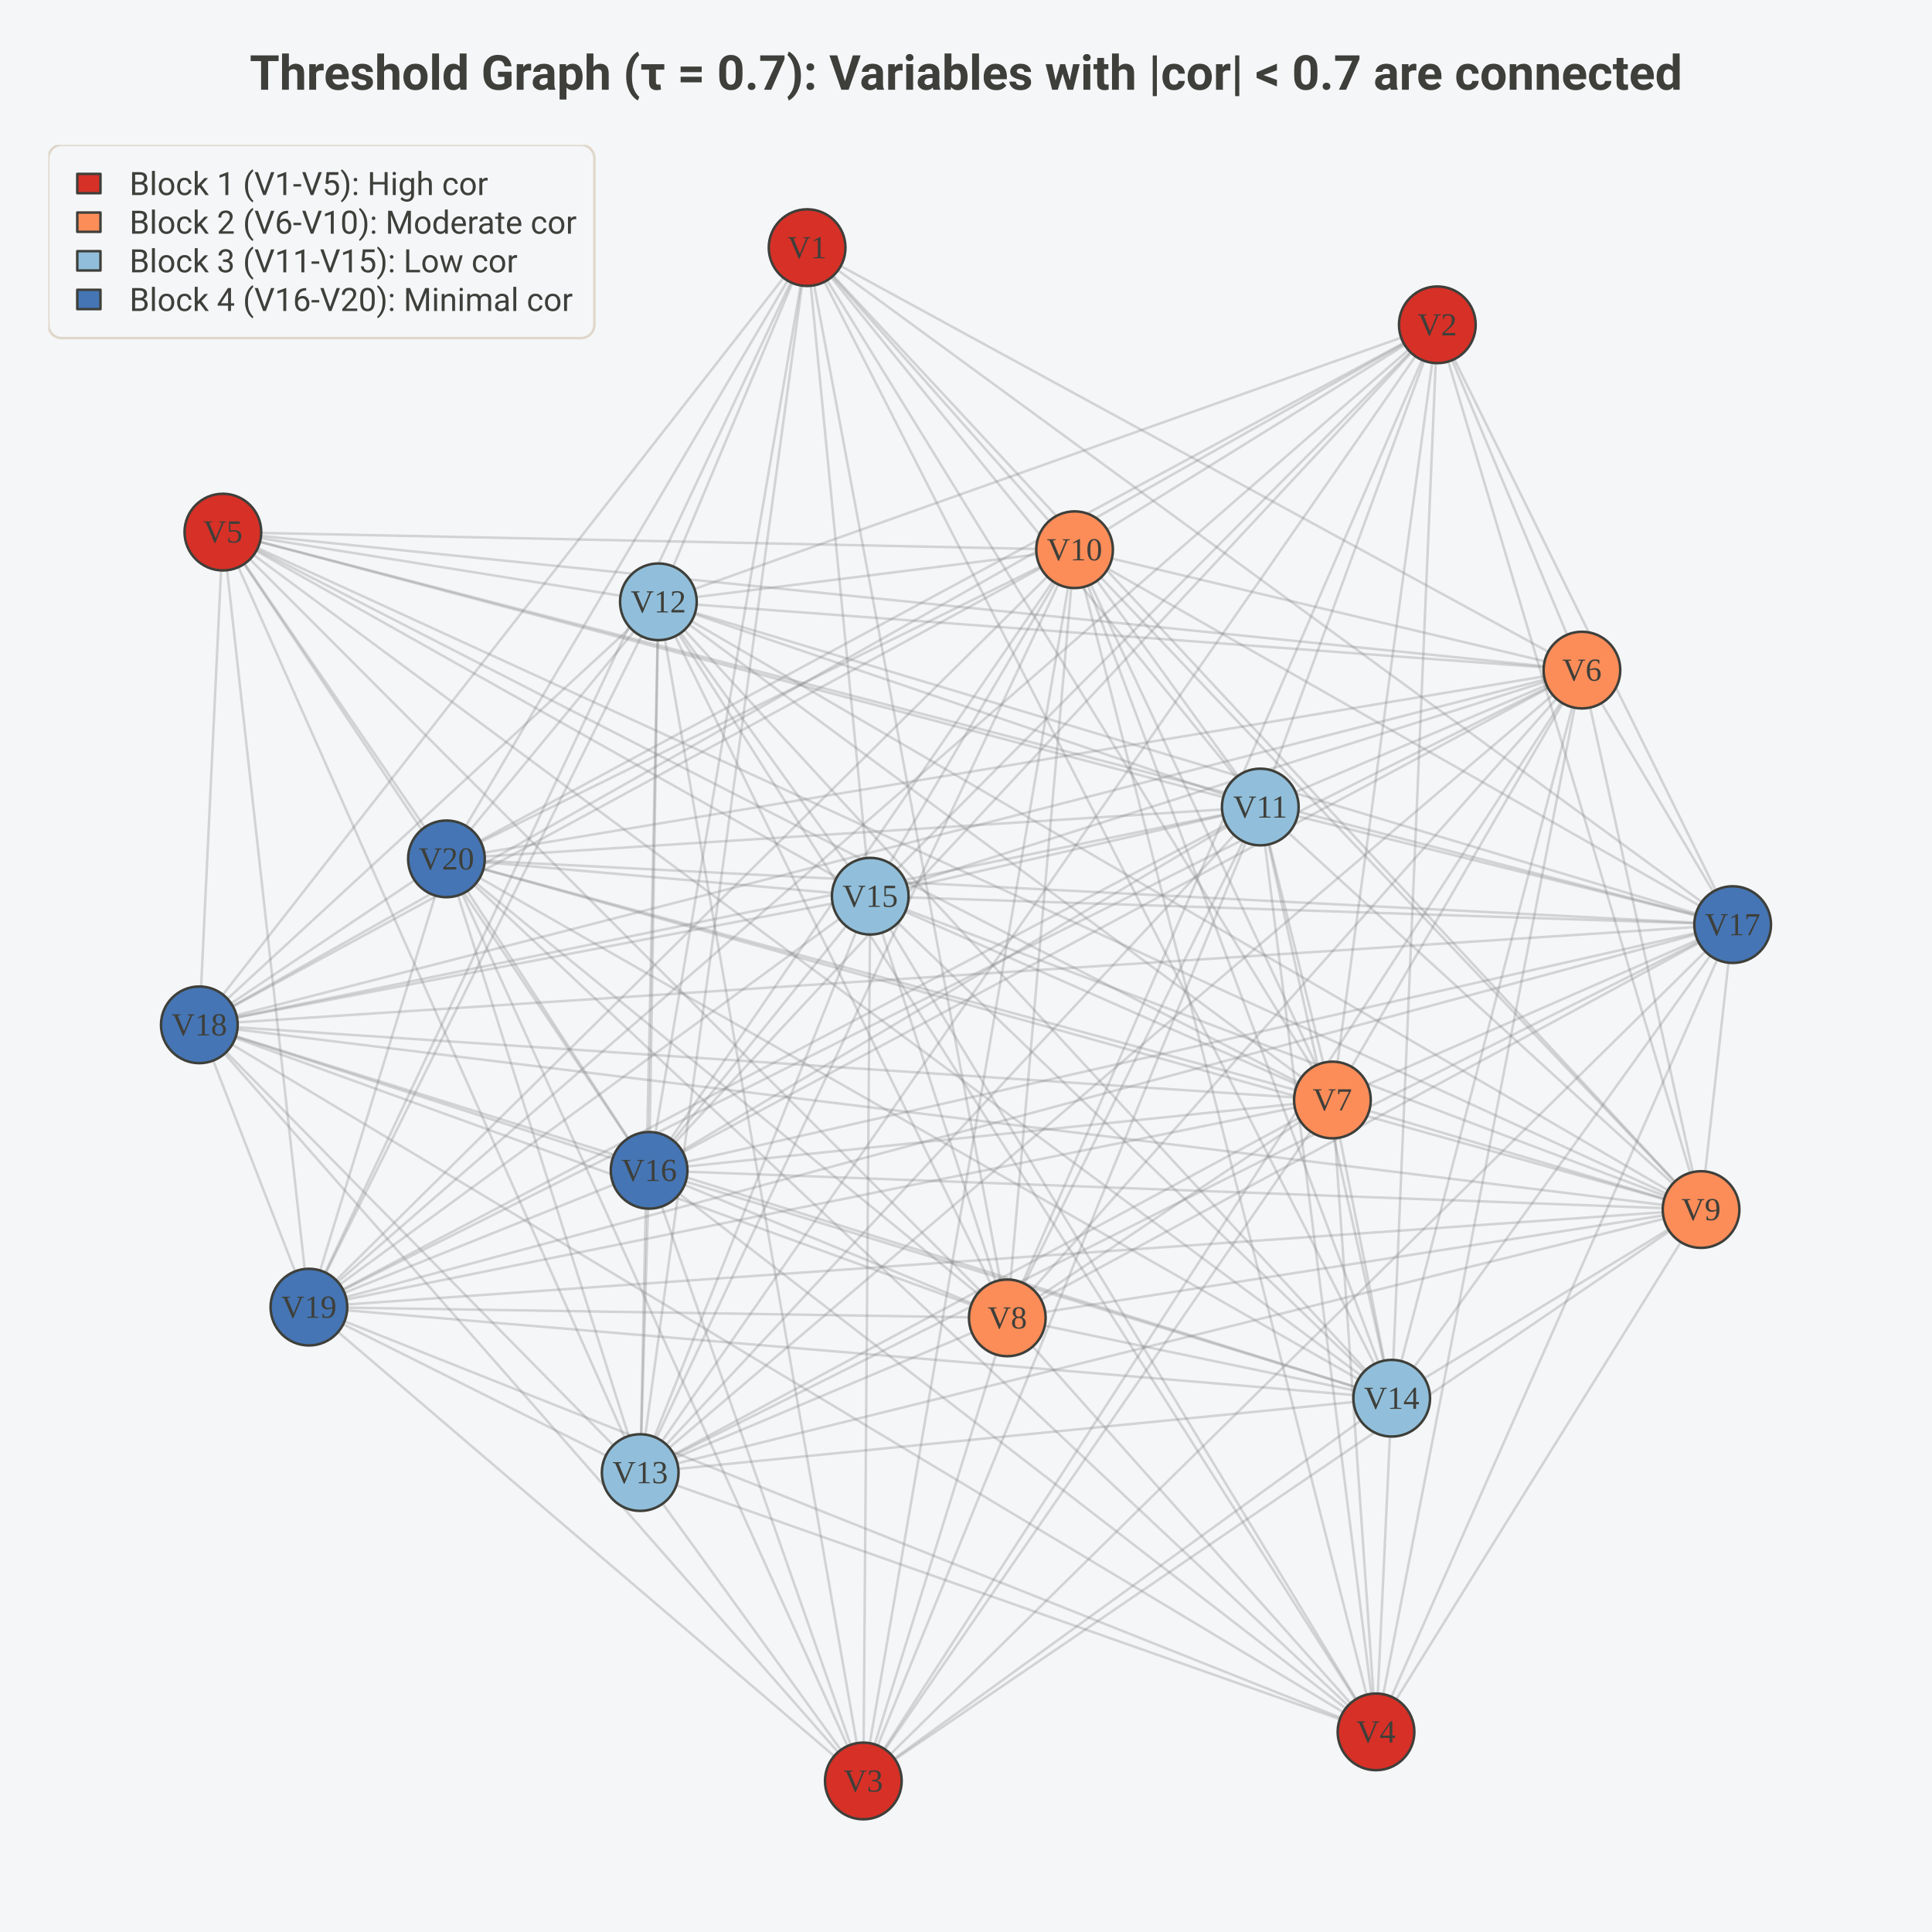
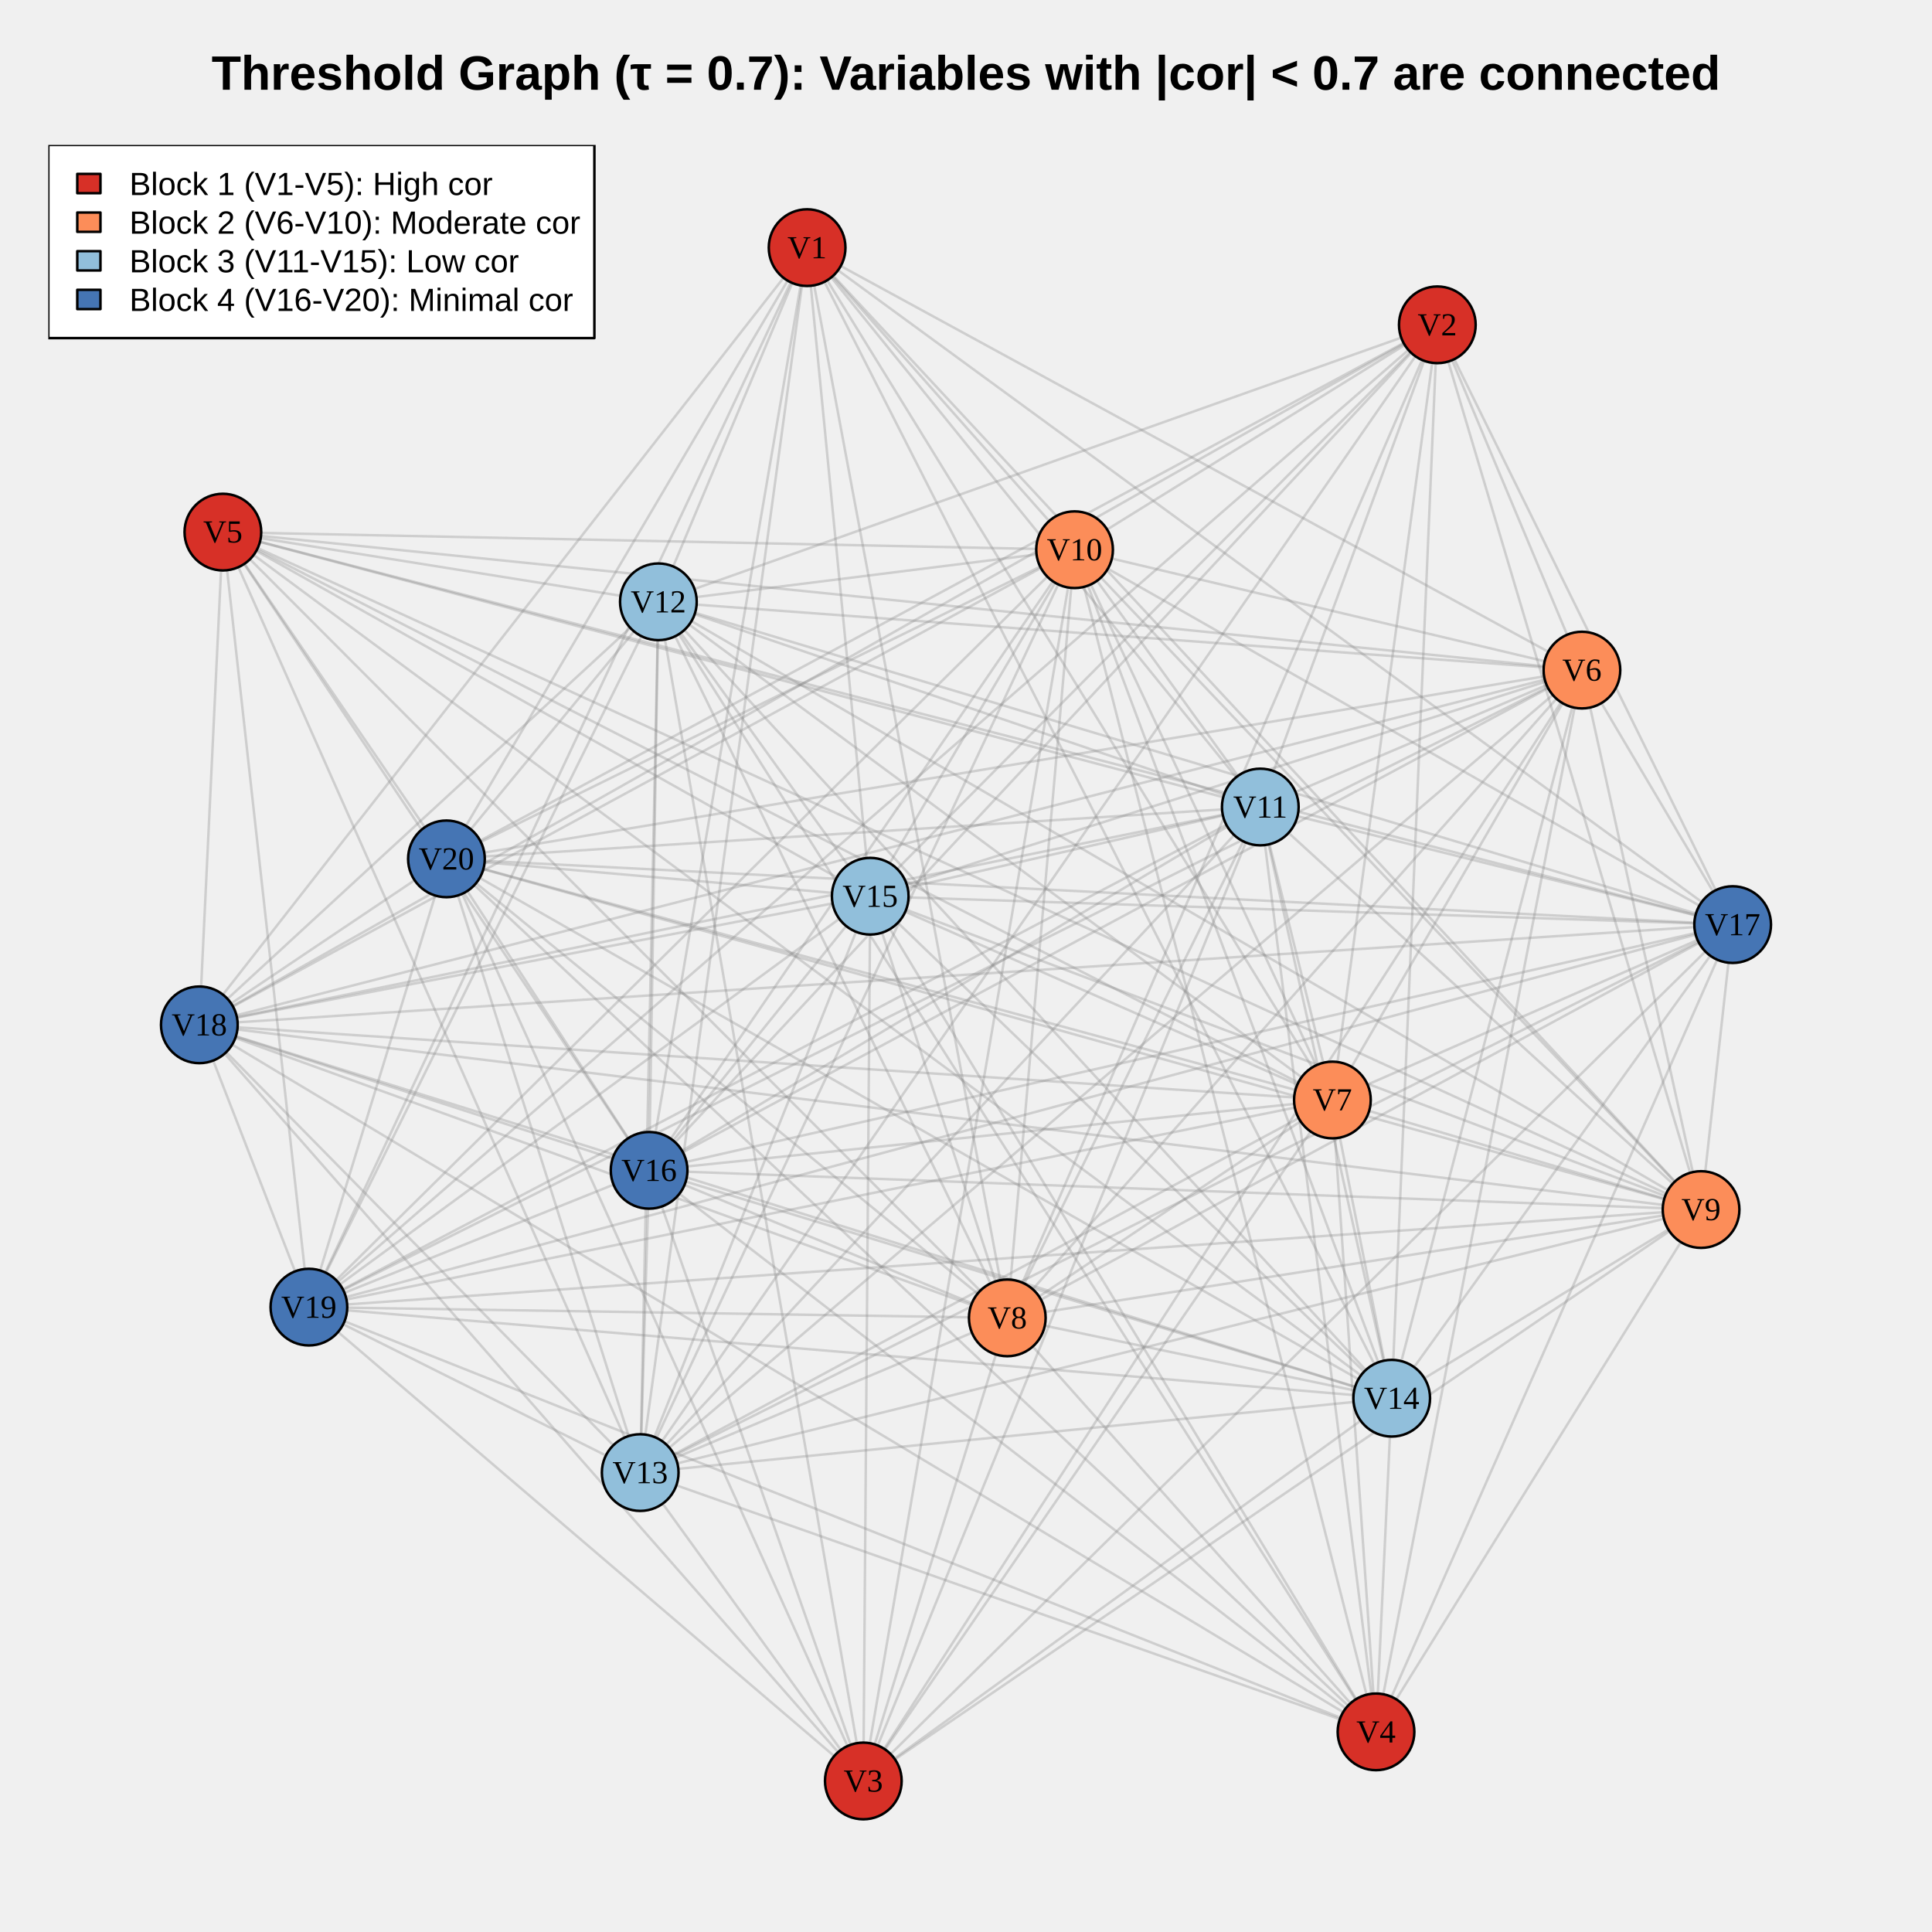
<svg xmlns="http://www.w3.org/2000/svg" width="576.00pt" height="576.00pt" viewBox="0 0 576.00 576.00">
  <g class="svglite">
    <defs>
      <style type="text/css">
-     /* theme-aware-processed */
-     .svglite line, .svglite polyline, .svglite polygon, .svglite path, .svglite circle {
+     .svglite line, .svglite polyline, .svglite polygon, .svglite path, .svglite rect, .svglite circle {
      fill: none;
-       stroke: #3E3F3A;
-       stroke-linecap: round;
-       stroke-linejoin: round;
-       stroke-miterlimit: 10.00;
-     }
-     .svglite &gt; g &gt; rect {
-       fill: none;
-       stroke: #3E3F3A;
+       stroke: #000000;
      stroke-linecap: round;
      stroke-linejoin: round;
      stroke-miterlimit: 10.00;
    }
    .svglite text {
      white-space: pre;
-       fill: #3E3F3A;
    }
    .svglite g.glyphgroup path {
      fill: inherit;
      stroke: none;
    }
  </style>
    </defs>
-     <rect class="svg-bg" width="100%" height="100%" style="stroke: none; fill: #F5F6F8;" />
+     <rect width="100%" height="100%" style="stroke: none; fill: none;" />
    <defs>
      <clipPath id="cpMC4wMHw1NzYuMDB8MC4wMHw1NzYuMDA=">
        <rect x="0.00" y="0.00" width="576.00" height="576.00" />
      </clipPath>
    </defs>
    <g clip-path="url(#cpMC4wMHw1NzYuMDB8MC4wMHw1NzYuMDA=)">
-       <text x="288.00" y="26.75" text-anchor="middle" style="font-size: 14.40px; font-weight: bold; font-family: &quot;Roboto&quot;, -apple-system, BlinkMacSystemFont, &quot;Segoe UI&quot;, system-ui, sans-serif;" textLength="449.58px" lengthAdjust="spacingAndGlyphs">Threshold Graph (τ = 0.7): Variables with |cor| &lt; 0.7 are connected</text>
+       <text x="288.00" y="26.75" text-anchor="middle" style="font-size: 14.40px; font-weight: bold; font-family: &quot;Arial&quot;;" textLength="449.58px" lengthAdjust="spacingAndGlyphs">Threshold Graph (τ = 0.7): Variables with |cor| &lt; 0.7 are connected</text>
    </g>
    <defs>
      <clipPath id="cpMTQuNDB8NTYxLjYwfDQzLjIwfDU2MS42MA==">
        <rect x="14.40" y="43.20" width="547.20" height="518.40" />
      </clipPath>
    </defs>
    <g clip-path="url(#cpMTQuNDB8NTYxLjYwfDQzLjIwfDU2MS42MA==)">
      <line x1="250.66" y1="79.30" x2="461.59" y2="194.31" style="stroke-width: 0.75; stroke: #808080; stroke-opacity: 0.30;" />
      <line x1="246.62" y1="83.56" x2="391.24" y2="318.22" style="stroke-width: 0.75; stroke: #808080; stroke-opacity: 0.30;" />
      <line x1="242.73" y1="85.06" x2="298.21" y2="381.67" style="stroke-width: 0.75; stroke: #808080; stroke-opacity: 0.30;" />
      <line x1="248.41" y1="82.20" x2="499.37" y2="352.24" style="stroke-width: 0.75; stroke: #808080; stroke-opacity: 0.30;" />
      <line x1="248.20" y1="82.39" x2="312.79" y2="155.34" style="stroke-width: 0.75; stroke: #808080; stroke-opacity: 0.30;" />
      <line x1="247.82" y1="82.71" x2="368.55" y2="231.72" style="stroke-width: 0.75; stroke: #808080; stroke-opacity: 0.30;" />
      <line x1="236.20" y1="84.37" x2="200.71" y2="168.88" style="stroke-width: 0.75; stroke: #808080; stroke-opacity: 0.30;" />
      <line x1="239.08" y1="85.15" x2="192.41" y2="427.71" style="stroke-width: 0.75; stroke: #808080; stroke-opacity: 0.30;" />
      <line x1="245.80" y1="84.02" x2="409.74" y2="406.68" style="stroke-width: 0.75; stroke: #808080; stroke-opacity: 0.30;" />
      <line x1="241.73" y1="85.20" x2="258.35" y2="255.81" style="stroke-width: 0.75; stroke: #808080; stroke-opacity: 0.30;" />
      <line x1="238.70" y1="85.09" x2="195.45" y2="337.65" style="stroke-width: 0.75; stroke: #808080; stroke-opacity: 0.30;" />
      <line x1="249.85" y1="80.58" x2="507.35" y2="268.91" style="stroke-width: 0.75; stroke: #808080; stroke-opacity: 0.30;" />
      <line x1="233.59" y1="82.83" x2="66.47" y2="296.53" style="stroke-width: 0.75; stroke: #808080; stroke-opacity: 0.30;" />
      <line x1="235.76" y1="84.17" x2="96.97" y2="379.36" style="stroke-width: 0.75; stroke: #808080; stroke-opacity: 0.30;" />
      <line x1="234.82" y1="83.67" x2="138.91" y2="246.22" style="stroke-width: 0.75; stroke: #808080; stroke-opacity: 0.30;" />
      <line x1="432.93" y1="107.38" x2="467.21" y2="189.24" style="stroke-width: 0.75; stroke: #808080; stroke-opacity: 0.30;" />
      <line x1="426.99" y1="108.16" x2="398.77" y2="316.63" style="stroke-width: 0.75; stroke: #808080; stroke-opacity: 0.30;" />
      <line x1="423.98" y1="107.32" x2="304.85" y2="382.42" style="stroke-width: 0.75; stroke: #808080; stroke-opacity: 0.30;" />
      <line x1="431.78" y1="107.79" x2="503.89" y2="349.66" style="stroke-width: 0.75; stroke: #808080; stroke-opacity: 0.30;" />
      <line x1="418.81" y1="102.86" x2="330.08" y2="157.87" style="stroke-width: 0.75; stroke: #808080; stroke-opacity: 0.30;" />
      <line x1="424.58" y1="107.56" x2="379.68" y2="229.87" style="stroke-width: 0.75; stroke: #808080; stroke-opacity: 0.30;" />
      <line x1="417.75" y1="100.67" x2="207.06" y2="175.59" style="stroke-width: 0.75; stroke: #808080; stroke-opacity: 0.30;" />
      <line x1="422.00" y1="106.22" x2="197.39" y2="429.65" style="stroke-width: 0.75; stroke: #808080; stroke-opacity: 0.30;" />
      <line x1="428.03" y1="108.25" x2="415.40" y2="405.45" style="stroke-width: 0.75; stroke: #808080; stroke-opacity: 0.30;" />
      <line x1="420.47" y1="104.95" x2="267.50" y2="259.08" style="stroke-width: 0.75; stroke: #808080; stroke-opacity: 0.30;" />
      <line x1="420.73" y1="105.20" x2="201.32" y2="340.56" style="stroke-width: 0.75; stroke: #808080; stroke-opacity: 0.30;" />
      <line x1="433.57" y1="107.09" x2="511.52" y2="265.41" style="stroke-width: 0.75; stroke: #808080; stroke-opacity: 0.30;" />
      <line x1="418.57" y1="102.46" x2="69.38" y2="299.91" style="stroke-width: 0.75; stroke: #808080; stroke-opacity: 0.30;" />
      <line x1="419.90" y1="104.34" x2="100.72" y2="382.19" style="stroke-width: 0.75; stroke: #808080; stroke-opacity: 0.30;" />
      <line x1="418.46" y1="102.26" x2="143.16" y2="250.64" style="stroke-width: 0.75; stroke: #808080; stroke-opacity: 0.30;" />
      <line x1="263.60" y1="521.38" x2="465.42" y2="209.37" style="stroke-width: 0.75; stroke: #808080; stroke-opacity: 0.30;" />
      <line x1="263.87" y1="521.56" x2="390.75" y2="337.36" style="stroke-width: 0.75; stroke: #808080; stroke-opacity: 0.30;" />
      <line x1="260.78" y1="520.06" x2="296.92" y2="403.82" style="stroke-width: 0.75; stroke: #808080; stroke-opacity: 0.30;" />
      <line x1="266.83" y1="524.53" x2="497.71" y2="367.05" style="stroke-width: 0.75; stroke: #808080; stroke-opacity: 0.30;" />
      <line x1="259.32" y1="519.71" x2="318.44" y2="175.16" style="stroke-width: 0.75; stroke: #808080; stroke-opacity: 0.30;" />
      <line x1="261.70" y1="520.39" x2="371.43" y2="251.18" style="stroke-width: 0.75; stroke: #808080; stroke-opacity: 0.30;" />
      <line x1="255.43" y1="519.71" x2="198.25" y2="190.68" style="stroke-width: 0.75; stroke: #808080; stroke-opacity: 0.30;" />
      <line x1="250.69" y1="521.71" x2="197.57" y2="448.29" style="stroke-width: 0.75; stroke: #808080; stroke-opacity: 0.30;" />
      <line x1="266.65" y1="524.27" x2="405.66" y2="423.57" style="stroke-width: 0.75; stroke: #808080; stroke-opacity: 0.30;" />
      <line x1="257.48" y1="519.54" x2="259.36" y2="278.62" style="stroke-width: 0.75; stroke: #808080; stroke-opacity: 0.30;" />
      <line x1="253.61" y1="520.19" x2="197.31" y2="359.70" style="stroke-width: 0.75; stroke: #808080; stroke-opacity: 0.30;" />
      <line x1="265.53" y1="522.95" x2="508.43" y2="283.68" style="stroke-width: 0.75; stroke: #808080; stroke-opacity: 0.30;" />
      <line x1="249.85" y1="522.38" x2="66.97" y2="314.12" style="stroke-width: 0.75; stroke: #808080; stroke-opacity: 0.30;" />
      <line x1="248.70" y1="523.55" x2="100.79" y2="397.12" style="stroke-width: 0.75; stroke: #808080; stroke-opacity: 0.30;" />
      <line x1="252.68" y1="520.56" x2="137.81" y2="266.48" style="stroke-width: 0.75; stroke: #808080; stroke-opacity: 0.30;" />
      <line x1="412.42" y1="505.12" x2="469.45" y2="211.00" style="stroke-width: 0.75; stroke: #808080; stroke-opacity: 0.30;" />
      <line x1="409.46" y1="504.93" x2="398.03" y2="339.35" style="stroke-width: 0.75; stroke: #808080; stroke-opacity: 0.30;" />
      <line x1="402.64" y1="507.80" x2="307.91" y2="401.44" style="stroke-width: 0.75; stroke: #808080; stroke-opacity: 0.30;" />
      <line x1="416.28" y1="506.63" x2="501.11" y2="370.32" style="stroke-width: 0.75; stroke: #808080; stroke-opacity: 0.30;" />
      <line x1="407.42" y1="505.26" x2="323.19" y2="174.97" style="stroke-width: 0.75; stroke: #808080; stroke-opacity: 0.30;" />
      <line x1="408.83" y1="504.99" x2="377.16" y2="251.94" style="stroke-width: 0.75; stroke: #808080; stroke-opacity: 0.30;" />
      <line x1="404.12" y1="506.69" x2="202.42" y2="189.07" style="stroke-width: 0.75; stroke: #808080; stroke-opacity: 0.30;" />
      <line x1="399.47" y1="512.54" x2="201.65" y2="442.83" style="stroke-width: 0.75; stroke: #808080; stroke-opacity: 0.30;" />
      <line x1="410.78" y1="504.92" x2="414.38" y2="428.28" style="stroke-width: 0.75; stroke: #808080; stroke-opacity: 0.30;" />
      <line x1="404.33" y1="506.56" x2="265.37" y2="276.97" style="stroke-width: 0.75; stroke: #808080; stroke-opacity: 0.30;" />
      <line x1="401.20" y1="509.35" x2="202.57" y2="355.91" style="stroke-width: 0.75; stroke: #808080; stroke-opacity: 0.30;" />
      <line x1="414.86" y1="505.88" x2="511.95" y2="286.11" style="stroke-width: 0.75; stroke: #808080; stroke-opacity: 0.30;" />
      <line x1="400.45" y1="510.45" x2="69.22" y2="311.42" style="stroke-width: 0.75; stroke: #808080; stroke-opacity: 0.30;" />
      <line x1="399.63" y1="512.11" x2="102.72" y2="393.92" style="stroke-width: 0.75; stroke: #808080; stroke-opacity: 0.30;" />
      <line x1="401.91" y1="508.51" x2="141.43" y2="263.89" style="stroke-width: 0.75; stroke: #808080; stroke-opacity: 0.30;" />
      <line x1="77.82" y1="159.79" x2="460.26" y2="198.62" style="stroke-width: 0.75; stroke: #808080; stroke-opacity: 0.30;" />
      <line x1="76.62" y1="163.85" x2="387.06" y2="322.74" style="stroke-width: 0.75; stroke: #808080; stroke-opacity: 0.30;" />
      <line x1="74.52" y1="166.73" x2="292.23" y2="384.82" style="stroke-width: 0.75; stroke: #808080; stroke-opacity: 0.30;" />
      <line x1="76.84" y1="163.40" x2="496.76" y2="355.85" style="stroke-width: 0.75; stroke: #808080; stroke-opacity: 0.30;" />
      <line x1="77.87" y1="158.88" x2="308.94" y2="163.66" style="stroke-width: 0.75; stroke: #808080; stroke-opacity: 0.30;" />
      <line x1="77.49" y1="161.57" x2="364.69" y2="237.67" style="stroke-width: 0.75; stroke: #808080; stroke-opacity: 0.30;" />
      <line x1="77.73" y1="160.45" x2="185.00" y2="177.61" style="stroke-width: 0.75; stroke: #808080; stroke-opacity: 0.30;" />
      <line x1="71.08" y1="169.09" x2="186.23" y2="428.59" style="stroke-width: 0.75; stroke: #808080; stroke-opacity: 0.30;" />
      <line x1="75.63" y1="165.44" x2="405.73" y2="410.06" style="stroke-width: 0.75; stroke: #808080; stroke-opacity: 0.30;" />
      <line x1="76.41" y1="164.24" x2="249.49" y2="261.59" style="stroke-width: 0.75; stroke: #808080; stroke-opacity: 0.30;" />
      <line x1="72.79" y1="168.14" x2="187.18" y2="339.41" style="stroke-width: 0.75; stroke: #808080; stroke-opacity: 0.30;" />
      <line x1="77.51" y1="161.52" x2="505.51" y2="272.78" style="stroke-width: 0.75; stroke: #808080; stroke-opacity: 0.30;" />
      <line x1="65.90" y1="170.06" x2="59.97" y2="294.12" style="stroke-width: 0.75; stroke: #808080; stroke-opacity: 0.30;" />
      <line x1="67.71" y1="170.00" x2="90.84" y2="378.34" style="stroke-width: 0.75; stroke: #808080; stroke-opacity: 0.30;" />
      <line x1="72.90" y1="168.07" x2="126.64" y2="246.63" style="stroke-width: 0.75; stroke: #808080; stroke-opacity: 0.30;" />
      <line x1="465.89" y1="209.66" x2="402.97" y2="318.07" style="stroke-width: 0.75; stroke: #808080; stroke-opacity: 0.30;" />
      <line x1="464.04" y1="208.33" x2="307.89" y2="384.36" style="stroke-width: 0.75; stroke: #808080; stroke-opacity: 0.30;" />
      <line x1="474.09" y1="210.94" x2="504.69" y2="349.45" style="stroke-width: 0.75; stroke: #808080; stroke-opacity: 0.30;" />
      <line x1="460.51" y1="197.14" x2="331.49" y2="166.53" style="stroke-width: 0.75; stroke: #808080; stroke-opacity: 0.30;" />
      <line x1="461.11" y1="204.26" x2="386.26" y2="236.12" style="stroke-width: 0.75; stroke: #808080; stroke-opacity: 0.30;" />
      <line x1="460.23" y1="198.94" x2="207.69" y2="180.26" style="stroke-width: 0.75; stroke: #808080; stroke-opacity: 0.30;" />
      <line x1="462.93" y1="207.19" x2="199.57" y2="431.62" style="stroke-width: 0.75; stroke: #808080; stroke-opacity: 0.30;" />
      <line x1="468.74" y1="210.84" x2="417.80" y2="405.81" style="stroke-width: 0.75; stroke: #808080; stroke-opacity: 0.30;" />
      <line x1="460.73" y1="203.24" x2="270.35" y2="263.73" style="stroke-width: 0.75; stroke: #808080; stroke-opacity: 0.30;" />
      <line x1="461.55" y1="205.18" x2="203.60" y2="343.52" style="stroke-width: 0.75; stroke: #808080; stroke-opacity: 0.30;" />
      <line x1="477.45" y1="209.61" x2="510.75" y2="265.83" style="stroke-width: 0.75; stroke: #808080; stroke-opacity: 0.30;" />
      <line x1="460.56" y1="202.62" x2="70.50" y2="302.70" style="stroke-width: 0.75; stroke: #808080; stroke-opacity: 0.30;" />
      <line x1="461.41" y1="204.89" x2="102.32" y2="384.58" style="stroke-width: 0.75; stroke: #808080; stroke-opacity: 0.30;" />
      <line x1="460.35" y1="201.65" x2="144.37" y2="254.19" style="stroke-width: 0.75; stroke: #808080; stroke-opacity: 0.30;" />
      <line x1="387.74" y1="334.31" x2="309.80" y2="386.54" style="stroke-width: 0.75; stroke: #808080; stroke-opacity: 0.30;" />
      <line x1="408.19" y1="331.21" x2="496.20" y2="357.36" style="stroke-width: 0.75; stroke: #808080; stroke-opacity: 0.30;" />
      <line x1="392.39" y1="317.60" x2="325.22" y2="174.24" style="stroke-width: 0.75; stroke: #808080; stroke-opacity: 0.30;" />
      <line x1="394.51" y1="316.85" x2="378.47" y2="251.70" style="stroke-width: 0.75; stroke: #808080; stroke-opacity: 0.30;" />
      <line x1="388.05" y1="321.16" x2="205.48" y2="186.21" style="stroke-width: 0.75; stroke: #808080; stroke-opacity: 0.30;" />
      <line x1="387.17" y1="333.37" x2="200.93" y2="433.62" style="stroke-width: 0.75; stroke: #808080; stroke-opacity: 0.30;" />
      <line x1="399.47" y1="339.16" x2="412.69" y2="405.66" style="stroke-width: 0.75; stroke: #808080; stroke-opacity: 0.30;" />
      <line x1="386.78" y1="323.34" x2="269.91" y2="271.80" style="stroke-width: 0.75; stroke: #808080; stroke-opacity: 0.30;" />
      <line x1="385.87" y1="329.12" x2="204.89" y2="347.75" style="stroke-width: 0.75; stroke: #808080; stroke-opacity: 0.30;" />
      <line x1="407.71" y1="323.36" x2="506.10" y2="280.25" style="stroke-width: 0.75; stroke: #808080; stroke-opacity: 0.30;" />
      <line x1="385.83" y1="327.19" x2="70.83" y2="306.29" style="stroke-width: 0.75; stroke: #808080; stroke-opacity: 0.30;" />
      <line x1="386.04" y1="330.22" x2="103.30" y2="387.43" style="stroke-width: 0.75; stroke: #808080; stroke-opacity: 0.30;" />
      <line x1="386.21" y1="324.95" x2="144.13" y2="259.06" style="stroke-width: 0.75; stroke: #808080; stroke-opacity: 0.30;" />
      <line x1="311.60" y1="391.14" x2="495.86" y2="362.38" style="stroke-width: 0.75; stroke: #808080; stroke-opacity: 0.30;" />
      <line x1="301.31" y1="381.52" x2="319.37" y2="175.28" style="stroke-width: 0.75; stroke: #808080; stroke-opacity: 0.30;" />
      <line x1="305.38" y1="382.66" x2="370.67" y2="250.84" style="stroke-width: 0.75; stroke: #808080; stroke-opacity: 0.30;" />
      <line x1="295.30" y1="382.63" x2="201.29" y2="189.69" style="stroke-width: 0.75; stroke: #808080; stroke-opacity: 0.30;" />
      <line x1="289.78" y1="397.34" x2="201.40" y2="434.60" style="stroke-width: 0.75; stroke: #808080; stroke-opacity: 0.30;" />
      <line x1="311.50" y1="395.24" x2="403.73" y2="414.53" style="stroke-width: 0.75; stroke: #808080; stroke-opacity: 0.30;" />
      <line x1="296.78" y1="382.04" x2="262.99" y2="278.06" style="stroke-width: 0.75; stroke: #808080; stroke-opacity: 0.30;" />
      <line x1="289.74" y1="388.55" x2="204.09" y2="353.27" style="stroke-width: 0.75; stroke: #808080; stroke-opacity: 0.30;" />
      <line x1="310.36" y1="387.46" x2="506.52" y2="281.11" style="stroke-width: 0.75; stroke: #808080; stroke-opacity: 0.30;" />
      <line x1="289.56" y1="389.01" x2="70.17" y2="309.43" style="stroke-width: 0.75; stroke: #808080; stroke-opacity: 0.30;" />
      <line x1="288.88" y1="392.73" x2="103.53" y2="389.87" style="stroke-width: 0.75; stroke: #808080; stroke-opacity: 0.30;" />
      <line x1="291.46" y1="385.67" x2="141.94" y2="263.30" style="stroke-width: 0.75; stroke: #808080; stroke-opacity: 0.30;" />
      <line x1="499.28" y1="352.33" x2="328.24" y2="172.18" style="stroke-width: 0.75; stroke: #808080; stroke-opacity: 0.30;" />
      <line x1="498.71" y1="352.91" x2="384.18" y2="248.31" style="stroke-width: 0.75; stroke: #808080; stroke-opacity: 0.30;" />
      <line x1="497.28" y1="354.86" x2="206.16" y2="185.17" style="stroke-width: 0.75; stroke: #808080; stroke-opacity: 0.30;" />
      <line x1="496.06" y1="363.36" x2="201.96" y2="436.28" style="stroke-width: 0.75; stroke: #808080; stroke-opacity: 0.30;" />
      <line x1="497.40" y1="366.56" x2="424.67" y2="410.91" style="stroke-width: 0.75; stroke: #808080; stroke-opacity: 0.30;" />
      <line x1="496.46" y1="356.58" x2="270.15" y2="271.22" style="stroke-width: 0.75; stroke: #808080; stroke-opacity: 0.30;" />
      <line x1="495.73" y1="360.19" x2="204.94" y2="349.34" style="stroke-width: 0.75; stroke: #808080; stroke-opacity: 0.30;" />
      <line x1="508.41" y1="349.26" x2="515.31" y2="287.02" style="stroke-width: 0.75; stroke: #808080; stroke-opacity: 0.30;" />
      <line x1="495.81" y1="359.22" x2="70.77" y2="306.93" style="stroke-width: 0.75; stroke: #808080; stroke-opacity: 0.30;" />
      <line x1="495.75" y1="361.41" x2="103.50" y2="388.90" style="stroke-width: 0.75; stroke: #808080; stroke-opacity: 0.30;" />
      <line x1="496.15" y1="357.54" x2="144.10" y2="259.14" style="stroke-width: 0.75; stroke: #808080; stroke-opacity: 0.30;" />
      <line x1="327.06" y1="173.16" x2="369.05" y2="231.33" style="stroke-width: 0.75; stroke: #808080; stroke-opacity: 0.30;" />
      <line x1="309.03" y1="165.31" x2="207.63" y2="178.00" style="stroke-width: 0.75; stroke: #808080; stroke-opacity: 0.30;" />
      <line x1="315.50" y1="174.23" x2="195.74" y2="428.69" style="stroke-width: 0.75; stroke: #808080; stroke-opacity: 0.30;" />
      <line x1="324.37" y1="174.60" x2="410.92" y2="406.16" style="stroke-width: 0.75; stroke: #808080; stroke-opacity: 0.30;" />
      <line x1="314.56" y1="173.74" x2="265.26" y2="257.34" style="stroke-width: 0.75; stroke: #808080; stroke-opacity: 0.30;" />
      <line x1="313.91" y1="173.32" x2="199.99" y2="339.49" style="stroke-width: 0.75; stroke: #808080; stroke-opacity: 0.30;" />
      <line x1="330.30" y1="169.55" x2="506.64" y2="270.00" style="stroke-width: 0.75; stroke: #808080; stroke-opacity: 0.30;" />
      <line x1="310.33" y1="169.34" x2="69.47" y2="300.08" style="stroke-width: 0.75; stroke: #808080; stroke-opacity: 0.30;" />
      <line x1="312.24" y1="171.93" x2="100.23" y2="381.66" style="stroke-width: 0.75; stroke: #808080; stroke-opacity: 0.30;" />
      <line x1="310.12" y1="168.94" x2="143.35" y2="251.02" style="stroke-width: 0.75; stroke: #808080; stroke-opacity: 0.30;" />
      <line x1="364.92" y1="236.91" x2="207.11" y2="183.11" style="stroke-width: 0.75; stroke: #808080; stroke-opacity: 0.30;" />
      <line x1="367.95" y1="248.96" x2="198.66" y2="430.67" style="stroke-width: 0.75; stroke: #808080; stroke-opacity: 0.30;" />
      <line x1="378.22" y1="251.76" x2="412.44" y2="405.71" style="stroke-width: 0.75; stroke: #808080; stroke-opacity: 0.30;" />
      <line x1="364.60" y1="243.15" x2="270.59" y2="264.64" style="stroke-width: 0.75; stroke: #808080; stroke-opacity: 0.30;" />
      <line x1="365.92" y1="246.44" x2="203.35" y2="343.08" style="stroke-width: 0.75; stroke: #808080; stroke-opacity: 0.30;" />
      <line x1="386.83" y1="243.36" x2="505.48" y2="272.90" style="stroke-width: 0.75; stroke: #808080; stroke-opacity: 0.30;" />
      <line x1="364.54" y1="242.90" x2="70.62" y2="303.24" style="stroke-width: 0.75; stroke: #808080; stroke-opacity: 0.30;" />
      <line x1="365.62" y1="245.92" x2="102.22" y2="384.38" style="stroke-width: 0.75; stroke: #808080; stroke-opacity: 0.30;" />
      <line x1="364.33" y1="241.33" x2="144.50" y2="255.34" style="stroke-width: 0.75; stroke: #808080; stroke-opacity: 0.30;" />
      <line x1="196.05" y1="190.84" x2="191.11" y2="427.61" style="stroke-width: 0.75; stroke: #808080; stroke-opacity: 0.30;" />
      <line x1="204.03" y1="187.83" x2="407.17" y2="408.46" style="stroke-width: 0.75; stroke: #808080; stroke-opacity: 0.30;" />
      <line x1="202.96" y1="188.69" x2="252.78" y2="257.91" style="stroke-width: 0.75; stroke: #808080; stroke-opacity: 0.30;" />
      <line x1="196.10" y1="190.85" x2="193.71" y2="337.49" style="stroke-width: 0.75; stroke: #808080; stroke-opacity: 0.30;" />
      <line x1="207.23" y1="182.71" x2="505.63" y2="272.37" style="stroke-width: 0.75; stroke: #808080; stroke-opacity: 0.30;" />
      <line x1="187.88" y1="187.16" x2="67.83" y2="297.79" style="stroke-width: 0.75; stroke: #808080; stroke-opacity: 0.30;" />
      <line x1="191.22" y1="189.66" x2="97.18" y2="379.46" style="stroke-width: 0.75; stroke: #808080; stroke-opacity: 0.30;" />
      <line x1="189.02" y1="188.24" x2="140.37" y2="247.24" style="stroke-width: 0.75; stroke: #808080; stroke-opacity: 0.30;" />
      <line x1="202.24" y1="437.91" x2="403.54" y2="417.99" style="stroke-width: 0.75; stroke: #808080; stroke-opacity: 0.30;" />
      <line x1="195.10" y1="428.42" x2="255.22" y2="277.80" style="stroke-width: 0.75; stroke: #808080; stroke-opacity: 0.30;" />
      <line x1="191.21" y1="427.61" x2="193.19" y2="360.34" style="stroke-width: 0.75; stroke: #808080; stroke-opacity: 0.30;" />
      <line x1="201.08" y1="433.91" x2="506.36" y2="280.78" style="stroke-width: 0.75; stroke: #808080; stroke-opacity: 0.30;" />
      <line x1="182.85" y1="430.89" x2="67.45" y2="313.68" style="stroke-width: 0.75; stroke: #808080; stroke-opacity: 0.30;" />
      <line x1="180.64" y1="433.93" x2="102.33" y2="394.81" style="stroke-width: 0.75; stroke: #808080; stroke-opacity: 0.30;" />
      <line x1="187.43" y1="428.14" x2="136.54" y2="266.96" style="stroke-width: 0.75; stroke: #808080; stroke-opacity: 0.30;" />
      <line x1="406.68" y1="408.94" x2="267.69" y2="275.12" style="stroke-width: 0.75; stroke: #808080; stroke-opacity: 0.30;" />
      <line x1="403.99" y1="413.51" x2="204.45" y2="352.27" style="stroke-width: 0.75; stroke: #808080; stroke-opacity: 0.30;" />
      <line x1="421.59" y1="407.59" x2="509.89" y2="284.94" style="stroke-width: 0.75; stroke: #808080; stroke-opacity: 0.30;" />
      <line x1="404.01" y1="413.45" x2="70.33" y2="308.95" style="stroke-width: 0.75; stroke: #808080; stroke-opacity: 0.30;" />
      <line x1="403.53" y1="415.91" x2="103.49" y2="390.66" style="stroke-width: 0.75; stroke: #808080; stroke-opacity: 0.30;" />
      <line x1="404.99" y1="411.20" x2="143.02" y2="261.73" style="stroke-width: 0.75; stroke: #808080; stroke-opacity: 0.30;" />
      <line x1="252.28" y1="276.08" x2="200.70" y2="340.02" style="stroke-width: 0.75; stroke: #808080; stroke-opacity: 0.30;" />
      <line x1="270.88" y1="267.56" x2="505.15" y2="275.28" style="stroke-width: 0.75; stroke: #808080; stroke-opacity: 0.30;" />
      <line x1="248.23" y1="269.34" x2="70.65" y2="303.38" style="stroke-width: 0.75; stroke: #808080; stroke-opacity: 0.30;" />
      <line x1="250.23" y1="273.94" x2="101.32" y2="382.95" style="stroke-width: 0.75; stroke: #808080; stroke-opacity: 0.30;" />
      <line x1="248.07" y1="266.19" x2="144.48" y2="257.07" style="stroke-width: 0.75; stroke: #808080; stroke-opacity: 0.30;" />
      <line x1="204.67" y1="346.39" x2="505.43" y2="278.19" style="stroke-width: 0.75; stroke: #808080; stroke-opacity: 0.30;" />
      <line x1="182.65" y1="345.40" x2="70.30" y2="309.05" style="stroke-width: 0.75; stroke: #808080; stroke-opacity: 0.30;" />
      <line x1="182.92" y1="353.18" x2="102.71" y2="385.43" style="stroke-width: 0.75; stroke: #808080; stroke-opacity: 0.30;" />
      <line x1="187.29" y1="339.34" x2="139.33" y2="265.64" style="stroke-width: 0.75; stroke: #808080; stroke-opacity: 0.30;" />
      <line x1="505.17" y1="276.41" x2="70.83" y2="304.79" style="stroke-width: 0.75; stroke: #808080; stroke-opacity: 0.30;" />
      <line x1="505.53" y1="278.63" x2="103.14" y2="386.73" style="stroke-width: 0.75; stroke: #808080; stroke-opacity: 0.30;" />
      <line x1="505.16" y1="275.08" x2="144.51" y2="256.65" style="stroke-width: 0.75; stroke: #808080; stroke-opacity: 0.30;" />
      <line x1="63.56" y1="316.19" x2="87.97" y2="379.04" style="stroke-width: 0.75; stroke: #808080; stroke-opacity: 0.30;" />
      <line x1="68.92" y1="299.16" x2="123.61" y2="262.43" style="stroke-width: 0.75; stroke: #808080; stroke-opacity: 0.30;" />
      <line x1="95.45" y1="378.77" x2="129.75" y2="266.99" style="stroke-width: 0.75; stroke: #808080; stroke-opacity: 0.30;" />
      <circle cx="240.63" cy="73.83" r="11.43" style="stroke-width: 0.75; fill: #D73027;" />
      <circle cx="428.52" cy="96.84" r="11.43" style="stroke-width: 0.75; fill: #D73027;" />
      <circle cx="257.39" cy="530.97" r="11.43" style="stroke-width: 0.75; fill: #D73027;" />
      <circle cx="410.24" cy="516.33" r="11.43" style="stroke-width: 0.75; fill: #D73027;" />
      <circle cx="66.45" cy="158.64" r="11.43" style="stroke-width: 0.75; fill: #D73027;" />
      <circle cx="471.63" cy="199.78" r="11.43" style="stroke-width: 0.75; fill: #FC8D59;" />
      <circle cx="397.24" cy="327.95" r="11.43" style="stroke-width: 0.75; fill: #FC8D59;" />
      <circle cx="300.31" cy="392.91" r="11.43" style="stroke-width: 0.75; fill: #FC8D59;" />
      <circle cx="507.15" cy="360.61" r="11.43" style="stroke-width: 0.75; fill: #FC8D59;" />
      <circle cx="320.37" cy="163.89" r="11.43" style="stroke-width: 0.75; fill: #FC8D59;" />
      <circle cx="375.74" cy="240.60" r="11.43" style="stroke-width: 0.75; fill: #91BFDB;" />
      <circle cx="196.29" cy="179.42" r="11.43" style="stroke-width: 0.75; fill: #91BFDB;" />
      <circle cx="190.87" cy="439.03" r="11.43" style="stroke-width: 0.75; fill: #91BFDB;" />
      <circle cx="414.92" cy="416.86" r="11.43" style="stroke-width: 0.75; fill: #91BFDB;" />
      <circle cx="259.45" cy="267.19" r="11.43" style="stroke-width: 0.75; fill: #91BFDB;" />
      <circle cx="193.52" cy="348.92" r="11.43" style="stroke-width: 0.75; fill: #4575B4;" />
      <circle cx="516.57" cy="275.66" r="11.43" style="stroke-width: 0.75; fill: #4575B4;" />
      <circle cx="59.43" cy="305.54" r="11.43" style="stroke-width: 0.75; fill: #4575B4;" />
      <circle cx="92.10" cy="389.70" r="11.43" style="stroke-width: 0.75; fill: #4575B4;" />
      <circle cx="133.10" cy="256.06" r="11.43" style="stroke-width: 0.75; fill: #4575B4;" />
    </g>
    <g clip-path="url(#cpMC4wMHw1NzYuMDB8MC4wMHw1NzYuMDA=)">
      <text x="240.63" y="77.00" text-anchor="middle" style="font-size: 9.60px; font-family: &quot;Times New Roman&quot;;" textLength="11.72px" lengthAdjust="spacingAndGlyphs">V1</text>
      <text x="428.52" y="100.00" text-anchor="middle" style="font-size: 9.60px; font-family: &quot;Times New Roman&quot;;" textLength="11.72px" lengthAdjust="spacingAndGlyphs">V2</text>
      <text x="257.39" y="534.14" text-anchor="middle" style="font-size: 9.60px; font-family: &quot;Times New Roman&quot;;" textLength="11.72px" lengthAdjust="spacingAndGlyphs">V3</text>
      <text x="410.24" y="519.50" text-anchor="middle" style="font-size: 9.60px; font-family: &quot;Times New Roman&quot;;" textLength="11.72px" lengthAdjust="spacingAndGlyphs">V4</text>
      <text x="66.45" y="161.74" text-anchor="middle" style="font-size: 9.60px; font-family: &quot;Times New Roman&quot;;" textLength="11.72px" lengthAdjust="spacingAndGlyphs">V5</text>
      <text x="471.63" y="202.95" text-anchor="middle" style="font-size: 9.60px; font-family: &quot;Times New Roman&quot;;" textLength="11.72px" lengthAdjust="spacingAndGlyphs">V6</text>
      <text x="397.24" y="331.05" text-anchor="middle" style="font-size: 9.60px; font-family: &quot;Times New Roman&quot;;" textLength="11.72px" lengthAdjust="spacingAndGlyphs">V7</text>
      <text x="300.31" y="396.07" text-anchor="middle" style="font-size: 9.60px; font-family: &quot;Times New Roman&quot;;" textLength="11.72px" lengthAdjust="spacingAndGlyphs">V8</text>
      <text x="507.15" y="363.78" text-anchor="middle" style="font-size: 9.60px; font-family: &quot;Times New Roman&quot;;" textLength="11.72px" lengthAdjust="spacingAndGlyphs">V9</text>
      <text x="320.37" y="167.06" text-anchor="middle" style="font-size: 9.60px; font-family: &quot;Times New Roman&quot;;" textLength="16.52px" lengthAdjust="spacingAndGlyphs">V10</text>
      <text x="375.74" y="243.77" text-anchor="middle" style="font-size: 9.60px; font-family: &quot;Times New Roman&quot;;" textLength="16.16px" lengthAdjust="spacingAndGlyphs">V11</text>
      <text x="196.29" y="182.59" text-anchor="middle" style="font-size: 9.60px; font-family: &quot;Times New Roman&quot;;" textLength="16.52px" lengthAdjust="spacingAndGlyphs">V12</text>
      <text x="190.87" y="442.20" text-anchor="middle" style="font-size: 9.60px; font-family: &quot;Times New Roman&quot;;" textLength="16.52px" lengthAdjust="spacingAndGlyphs">V13</text>
      <text x="414.92" y="420.03" text-anchor="middle" style="font-size: 9.60px; font-family: &quot;Times New Roman&quot;;" textLength="16.52px" lengthAdjust="spacingAndGlyphs">V14</text>
      <text x="259.45" y="270.36" text-anchor="middle" style="font-size: 9.60px; font-family: &quot;Times New Roman&quot;;" textLength="16.52px" lengthAdjust="spacingAndGlyphs">V15</text>
      <text x="193.52" y="352.09" text-anchor="middle" style="font-size: 9.60px; font-family: &quot;Times New Roman&quot;;" textLength="16.52px" lengthAdjust="spacingAndGlyphs">V16</text>
      <text x="516.57" y="278.83" text-anchor="middle" style="font-size: 9.60px; font-family: &quot;Times New Roman&quot;;" textLength="16.52px" lengthAdjust="spacingAndGlyphs">V17</text>
      <text x="59.43" y="308.70" text-anchor="middle" style="font-size: 9.60px; font-family: &quot;Times New Roman&quot;;" textLength="16.52px" lengthAdjust="spacingAndGlyphs">V18</text>
      <text x="92.10" y="392.87" text-anchor="middle" style="font-size: 9.60px; font-family: &quot;Times New Roman&quot;;" textLength="16.52px" lengthAdjust="spacingAndGlyphs">V19</text>
      <text x="133.10" y="259.23" text-anchor="middle" style="font-size: 9.60px; font-family: &quot;Times New Roman&quot;;" textLength="16.52px" lengthAdjust="spacingAndGlyphs">V20</text>
    </g>
    <g clip-path="url(#cpMTQuNDB8NTYxLjYwfDQzLjIwfDU2MS42MA==)">
-       <rect rx="4" x="14.40" y="43.20" width="162.81" height="57.60" style="stroke-width: 0.75; stroke: #DFD7CA; fill: #F5F6F8;" />
+       <rect x="14.40" y="43.20" width="162.81" height="57.60" style="stroke-width: 0.75; fill: #FFFFFF;" />
      <rect x="23.04" y="51.84" width="6.91" height="5.76" style="stroke-width: 0.75; fill: #D73027;" />
      <rect x="23.04" y="63.36" width="6.91" height="5.76" style="stroke-width: 0.75; fill: #FC8D59;" />
      <rect x="23.04" y="74.88" width="6.91" height="5.76" style="stroke-width: 0.75; fill: #91BFDB;" />
      <rect x="23.04" y="86.40" width="6.91" height="5.76" style="stroke-width: 0.75; fill: #4575B4;" />
-       <text x="38.59" y="58.15" style="font-size: 9.60px; font-family: &quot;Roboto&quot;, -apple-system, BlinkMacSystemFont, &quot;Segoe UI&quot;, system-ui, sans-serif;" textLength="108.19px" lengthAdjust="spacingAndGlyphs">Block 1 (V1-V5): High cor</text>
-       <text x="38.59" y="69.67" style="font-size: 9.60px; font-family: &quot;Roboto&quot;, -apple-system, BlinkMacSystemFont, &quot;Segoe UI&quot;, system-ui, sans-serif;" textLength="134.30px" lengthAdjust="spacingAndGlyphs">Block 2 (V6-V10): Moderate cor</text>
-       <text x="38.59" y="81.19" style="font-size: 9.60px; font-family: &quot;Roboto&quot;, -apple-system, BlinkMacSystemFont, &quot;Segoe UI&quot;, system-ui, sans-serif;" textLength="116.00px" lengthAdjust="spacingAndGlyphs">Block 3 (V11-V15): Low cor</text>
-       <text x="38.59" y="92.71" style="font-size: 9.60px; font-family: &quot;Roboto&quot;, -apple-system, BlinkMacSystemFont, &quot;Segoe UI&quot;, system-ui, sans-serif;" textLength="132.14px" lengthAdjust="spacingAndGlyphs">Block 4 (V16-V20): Minimal cor</text>
+       <text x="38.59" y="58.15" style="font-size: 9.60px; font-family: &quot;Arial&quot;;" textLength="108.19px" lengthAdjust="spacingAndGlyphs">Block 1 (V1-V5): High cor</text>
+       <text x="38.59" y="69.67" style="font-size: 9.60px; font-family: &quot;Arial&quot;;" textLength="134.30px" lengthAdjust="spacingAndGlyphs">Block 2 (V6-V10): Moderate cor</text>
+       <text x="38.59" y="81.19" style="font-size: 9.60px; font-family: &quot;Arial&quot;;" textLength="116.00px" lengthAdjust="spacingAndGlyphs">Block 3 (V11-V15): Low cor</text>
+       <text x="38.59" y="92.71" style="font-size: 9.60px; font-family: &quot;Arial&quot;;" textLength="132.14px" lengthAdjust="spacingAndGlyphs">Block 4 (V16-V20): Minimal cor</text>
    </g>
  </g>
</svg>
